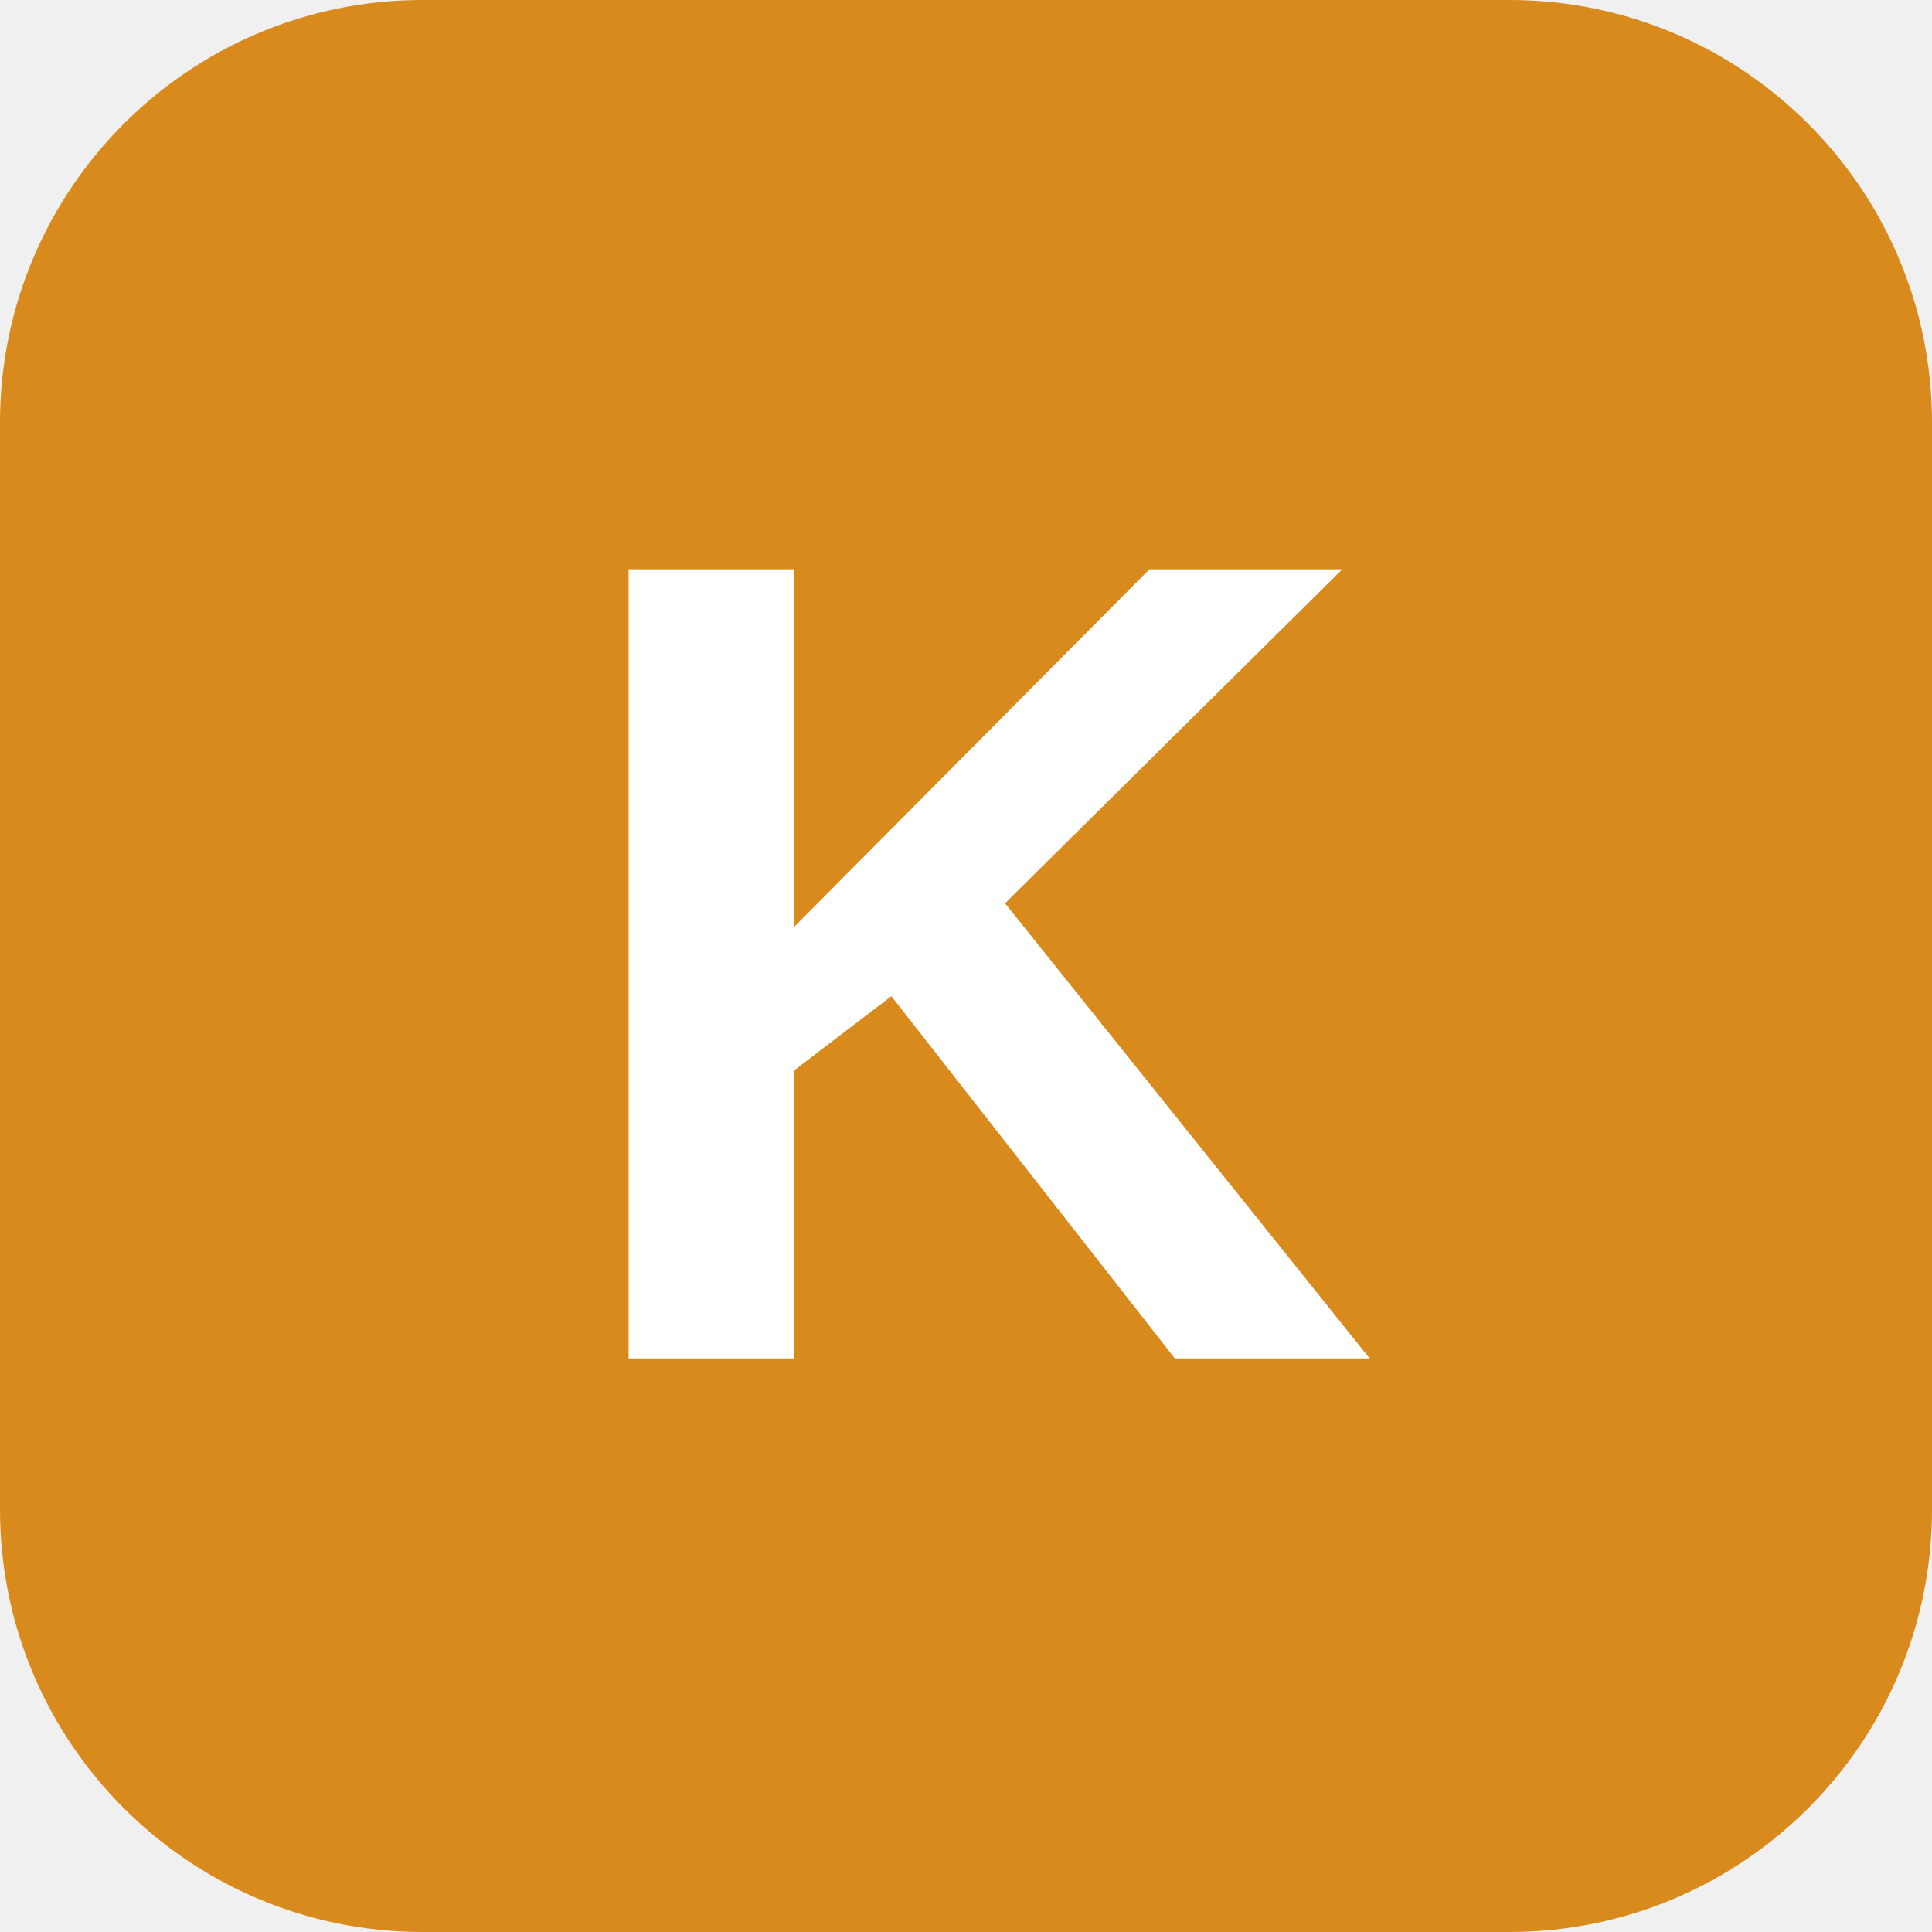
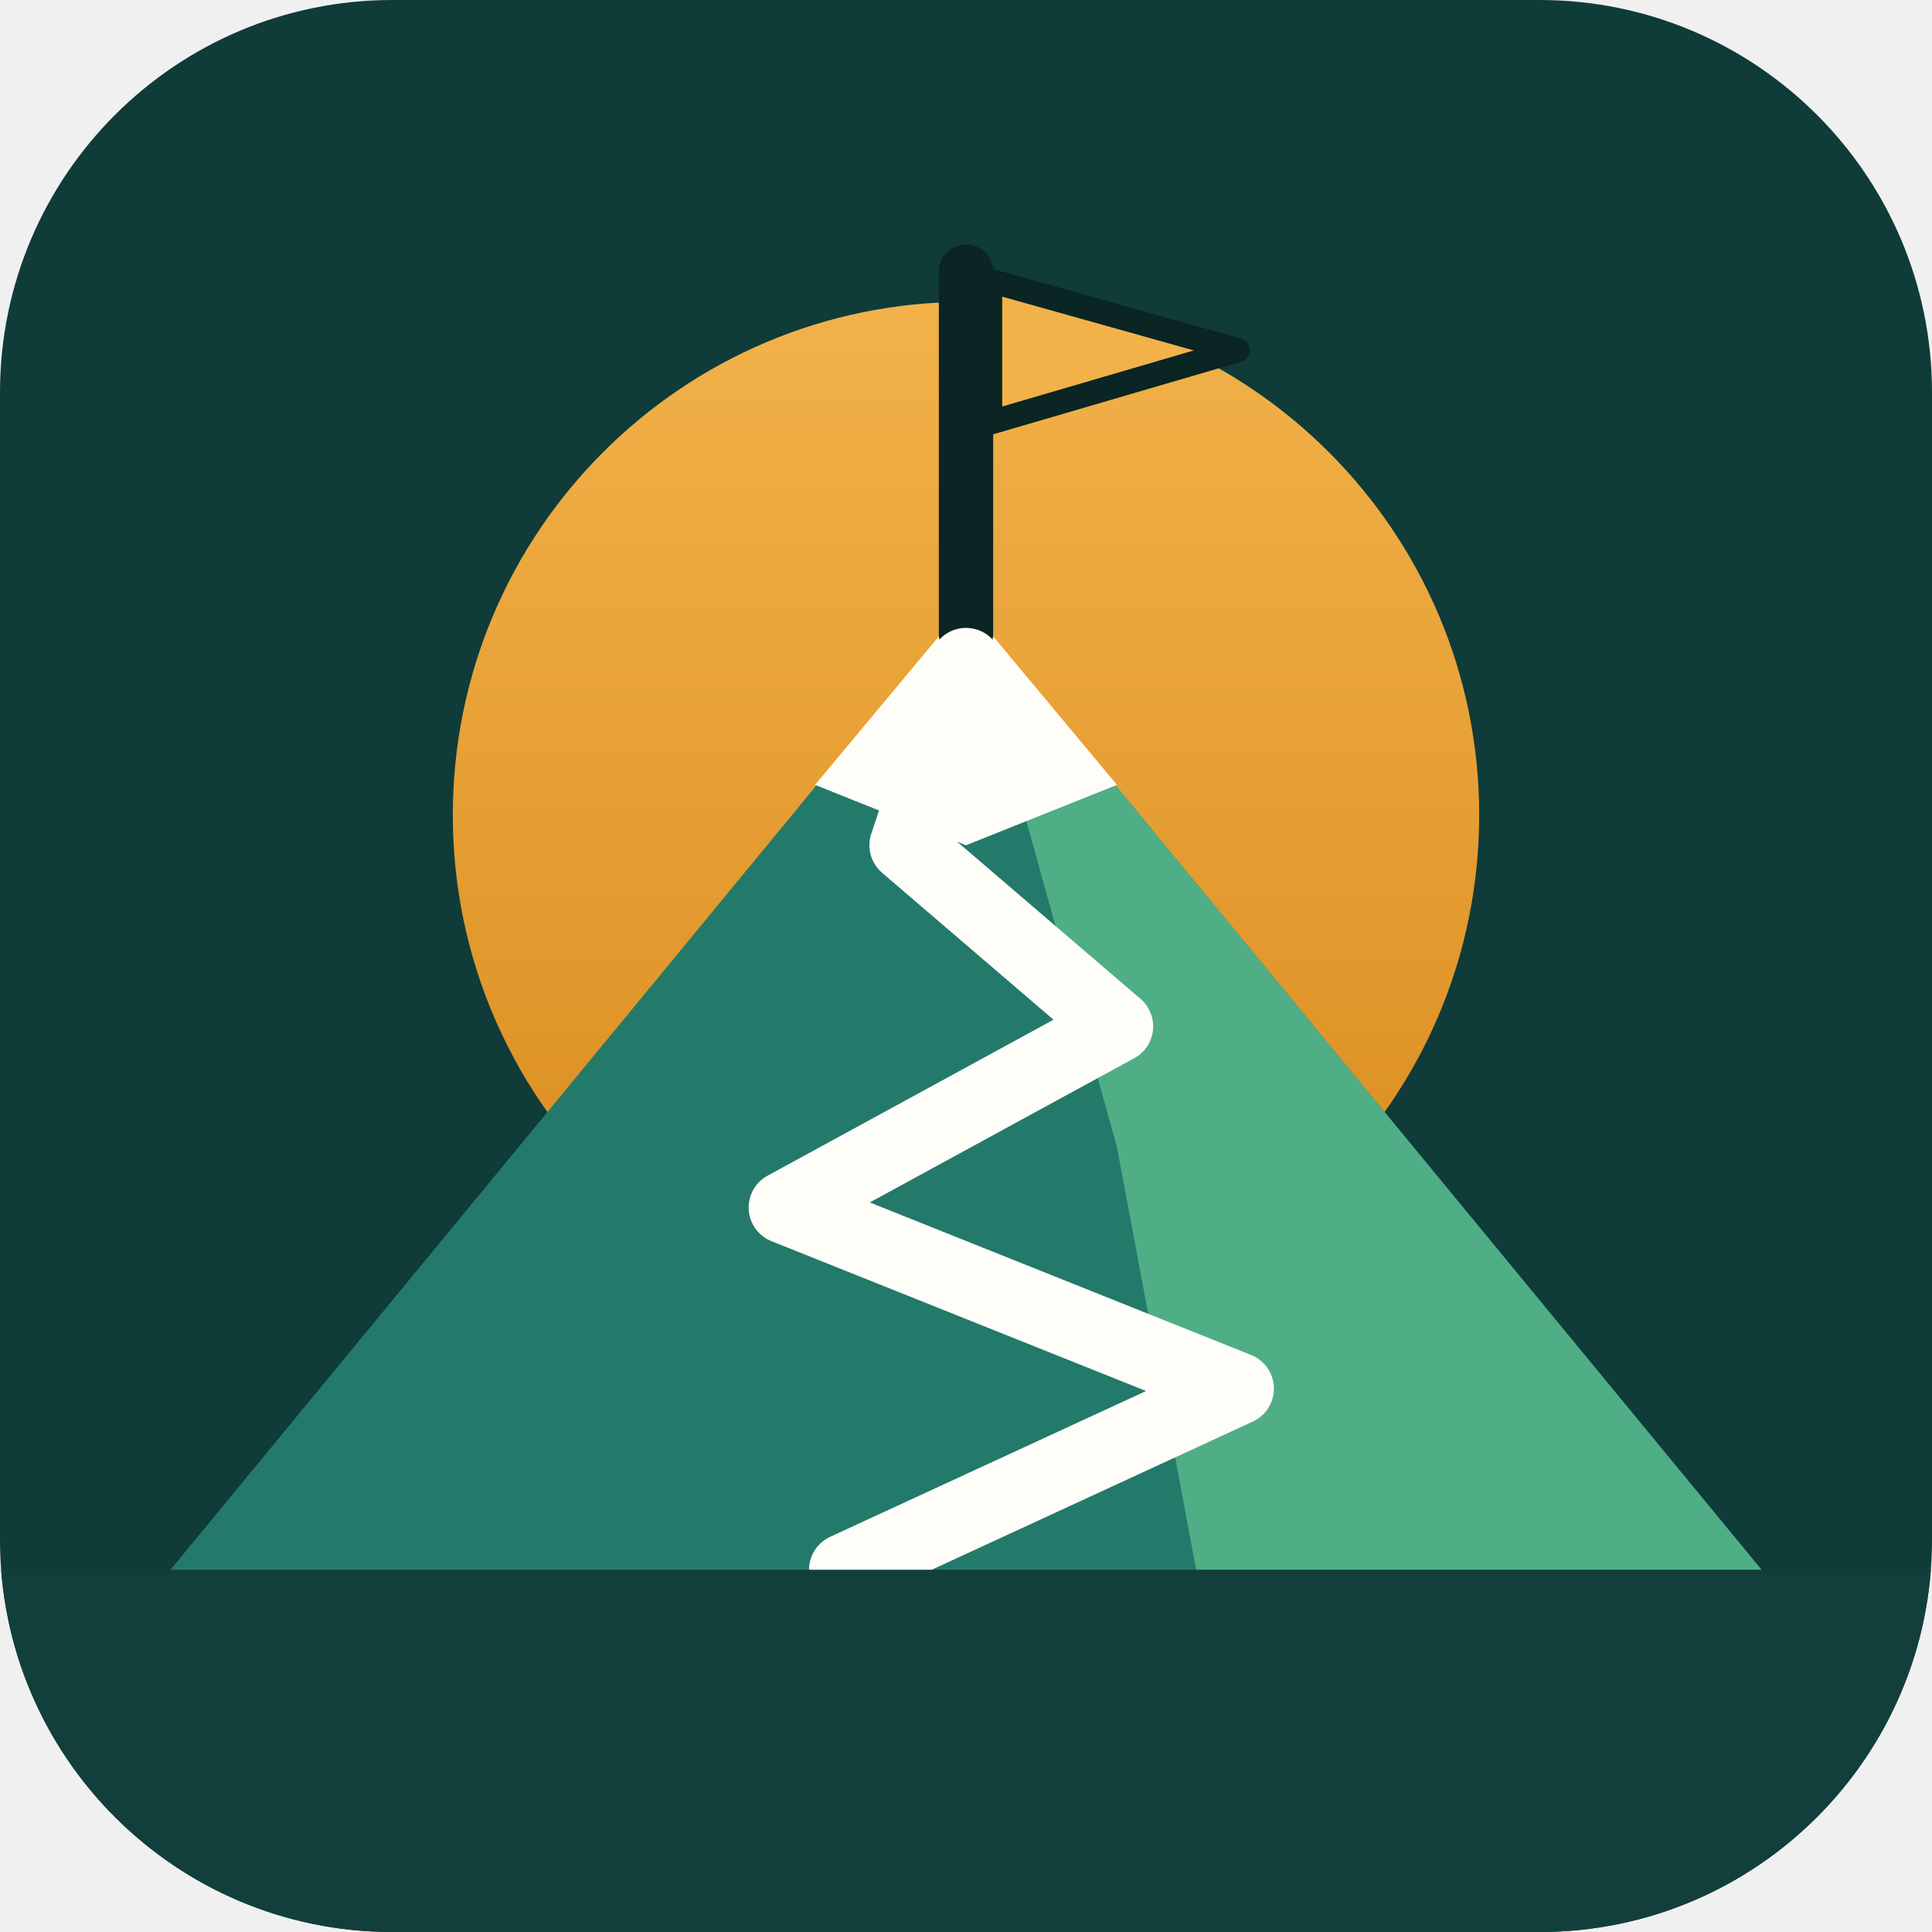
<svg xmlns="http://www.w3.org/2000/svg" viewBox="0 0 64 64">
-   <rect width="64" height="64" rx="14" fill="#d98a1c" />
-   <text x="32" y="45" font-family="Arial,sans-serif" font-size="38" font-weight="700" text-anchor="middle" fill="#fff">K</text>
+   <defs>
+     <clipPath id="ki">
+       <rect width="64" height="64" rx="13" />
+     </clipPath>
+     <linearGradient id="kis" x1="0" y1="0" x2="0" y2="1">
+       <stop offset="0" stop-color="#f2b24a" />
+       <stop offset="1" stop-color="#d98a1c" />
+     </linearGradient>
+   </defs>
+   <g clip-path="url(#ki)">
+     <rect width="64" height="64" fill="#0f3b39" />
+     <circle cx="32" cy="27" r="17" fill="url(#kis)" />
+     <path d="M4 54 L32 20 L60 54Z" fill="#237a6a" />
+     <path d="M32 20 L60 54 L40 54 L37 38Z" fill="#4fae86" />
+     <path d="M32 20 L27 26 L32 28 L37 26Z" fill="#fffdf8" />
+     <path d="M32 21 V9" stroke="#0a2523" stroke-width="1.8" stroke-linecap="round" />
+     <path d="M32.8 9.3 L41 11.6 L32.8 14Z" fill="#f2b24a" stroke="#0a2523" stroke-width=".8" stroke-linejoin="round" />
+     <path d="M28 52 L41 46 L26 40 L37 34 L30 28 L32 22" fill="none" stroke="#fffdf8" stroke-width="2.4" stroke-linecap="round" stroke-linejoin="round" />
+     <rect y="52" width="64" height="12" fill="#123f3c" />
+   </g>
</svg>
